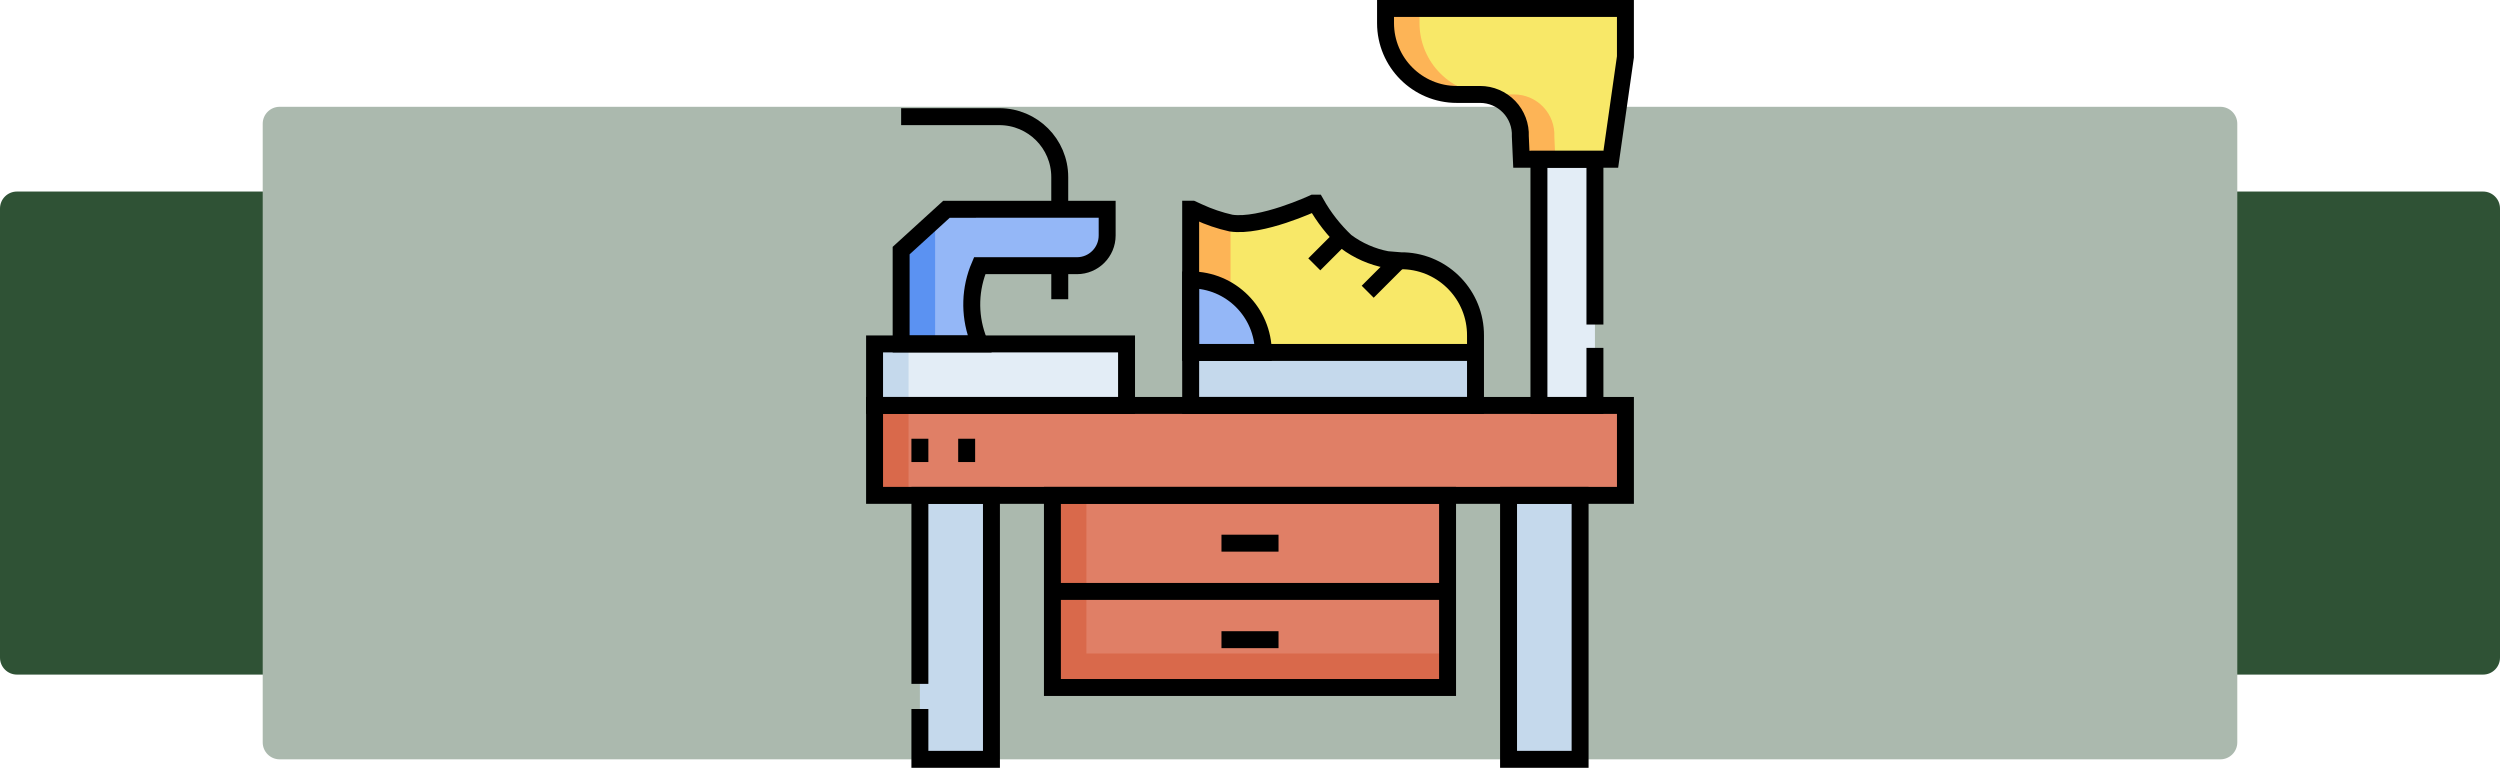
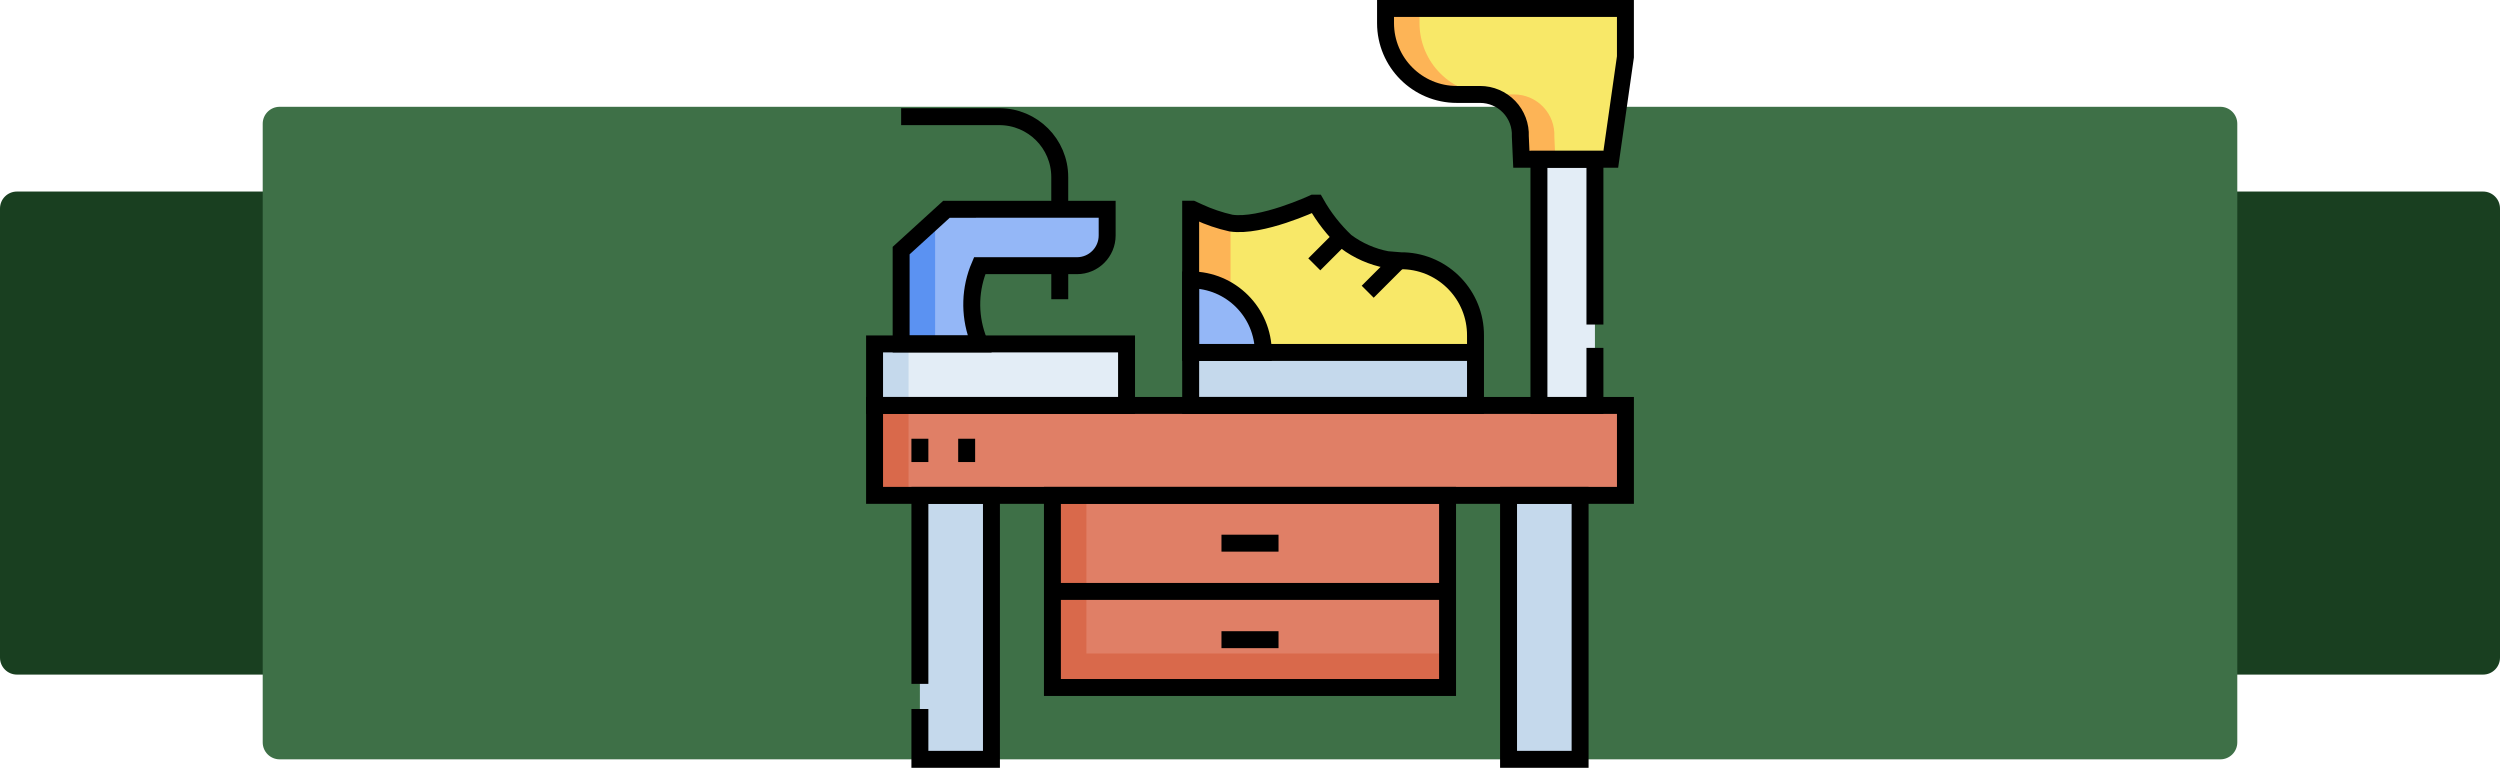
<svg xmlns="http://www.w3.org/2000/svg" width="295" height="90.602" viewBox="0 0 295 90.602">
  <g id="Group_1178838" data-name="Group 1178838" transform="translate(-1125.051 -370.398)">
    <g id="Group_1178751" data-name="Group 1178751" transform="translate(0 -24)">
-       <rect id="Rectangle_405094" data-name="Rectangle 405094" width="295" height="57" rx="2" transform="translate(1125.051 417)" fill="#2f5235" />
-       <rect id="Rectangle_405095" data-name="Rectangle 405095" width="233" height="77" rx="2" transform="translate(1156.051 407)" fill="#abb9ae" />
+       <rect id="Rectangle_405094" data-name="Rectangle 405094" width="295" height="57" rx="2" transform="translate(1125.051 417)" fill="#193f20" />
+       <rect id="Rectangle_405095" data-name="Rectangle 405095" width="233" height="77" rx="2" transform="translate(1156.051 407)" fill="#3e7047" />
    </g>
    <g id="workspace_8653943" transform="translate(1220.75 363.898)">
      <g id="Group_1178831" data-name="Group 1178831" transform="translate(7.5 7.5)">
        <rect id="Rectangle_405500" data-name="Rectangle 405500" width="8.443" height="31.149" transform="translate(5.348 57.452)" fill="#c5d9ec" />
        <rect id="Rectangle_405501" data-name="Rectangle 405501" width="8.443" height="31.149" transform="translate(74.81 57.452)" fill="#c5d9ec" />
        <rect id="Rectangle_405502" data-name="Rectangle 405502" width="88.602" height="10.612" transform="translate(0 46.841)" fill="#e07f66" />
        <rect id="Rectangle_405503" data-name="Rectangle 405503" width="4.011" height="10.611" transform="translate(0 46.841)" fill="#d9694b" />
        <rect id="Rectangle_405504" data-name="Rectangle 405504" width="29.734" height="7.258" transform="translate(0 39.583)" fill="#e3edf6" />
        <rect id="Rectangle_405505" data-name="Rectangle 405505" width="4.011" height="7.259" transform="translate(0 39.582)" fill="#c5d9ec" />
        <path id="Path_1034682" data-name="Path 1034682" d="M30.432,140.426,25.084,145.3v11.012h9.271l-.28-.8a11.622,11.622,0,0,1,.28-8.432H45.83a3.565,3.565,0,0,0,3.565-3.565v-3.091Z" transform="translate(-21.949 -116.729)" fill="#94b7f7" />
        <path id="Path_1034683" data-name="Path 1034683" d="M29.091,147.26v14.666H25.08V150.915Z" transform="translate(-21.946 -122.345)" fill="#5b92f2" />
        <rect id="Rectangle_405506" data-name="Rectangle 405506" width="6.608" height="29.046" transform="translate(78.395 17.795)" fill="#e3edf6" />
        <path id="Path_1034684" data-name="Path 1034684" d="M372.294,25.295H361.739l-.121-2.687a4.757,4.757,0,0,0-4.752-4.964h-2.735a8.419,8.419,0,0,1-8.419-8.419V7.5h28.307v5.709Z" transform="translate(-285.418 -7.5)" fill="#f8e868" />
        <path id="Path_1034685" data-name="Path 1034685" d="M365.748,25.3h-4.011l-.119-2.688a4.758,4.758,0,0,0-4.753-4.965H354.13a8.419,8.419,0,0,1-8.42-8.418V7.5h4.011V9.225a8.419,8.419,0,0,0,8.42,8.418h2.735a4.758,4.758,0,0,1,4.753,4.965Z" transform="translate(-285.416 -7.501)" fill="#fdb456" />
        <rect id="Rectangle_405507" data-name="Rectangle 405507" width="46.627" height="22.671" transform="translate(20.987 57.452)" fill="#e07f66" />
        <path id="Path_1034686" data-name="Path 1034686" d="M171.849,348.43v4.011H125.22V329.77h4.011v18.66Z" transform="translate(-104.234 -272.318)" fill="#d9694b" />
        <g id="Group_1178830" data-name="Group 1178830" transform="translate(37.298 22.967)">
          <path id="Path_1034687" data-name="Path 1034687" d="M250.333,151.98v8.225h-33.61V148.427l0,5.523v-16.9h.188c.249.115.374.178.713.326,0,0,0,0,0,0a19.415,19.415,0,0,0,3.8,1.3l.052.006c3.564.531,9.742-2.357,9.742-2.357h.274a19.14,19.14,0,0,0,3.545,4.532A11.792,11.792,0,0,0,239.9,143c.554.044,1.1.09,1.656.136.117,0,.234,0,.349,0A8.786,8.786,0,0,1,250.333,151.98Z" transform="translate(-216.721 -136.331)" fill="#f8e868" />
          <rect id="Rectangle_405508" data-name="Rectangle 405508" width="33.61" height="6.255" transform="translate(0.002 17.62)" fill="#c5d9ec" />
          <path id="Path_1034688" data-name="Path 1034688" d="M221.439,141.988V155c-2.426,0-4.185-.008-4.706-.012V140.355h.186c.249.115.374.178.713.326,0,0,0,0,0,0A19.425,19.425,0,0,0,221.439,141.988Z" transform="translate(-216.731 -139.638)" fill="#fdb456" />
          <path id="Path_1034689" data-name="Path 1034689" d="M225.3,195.73c-4.335.006-7.8-.008-8.572-.012V187.16A8.571,8.571,0,0,1,225.3,195.73Z" transform="translate(-216.726 -178.099)" fill="#94b7f7" />
        </g>
      </g>
      <g id="Group_1178837" data-name="Group 1178837" transform="translate(7.5 7.5)">
        <path id="Path_1034690" data-name="Path 1034690" d="M37.5,354.982v5.939h8.443V329.772H37.5v22.245" transform="translate(-32.152 -272.32)" fill="none" stroke="#000" stroke-miterlimit="10" stroke-width="2" />
        <rect id="Rectangle_405509" data-name="Rectangle 405509" width="8.443" height="31.149" transform="translate(74.81 57.452)" fill="none" stroke="#000" stroke-miterlimit="10" stroke-width="2" />
        <rect id="Rectangle_405510" data-name="Rectangle 405510" width="88.602" height="10.612" transform="translate(0 46.841)" fill="none" stroke="#000" stroke-miterlimit="10" stroke-width="2" />
        <rect id="Rectangle_405511" data-name="Rectangle 405511" width="29.734" height="7.258" transform="translate(0 39.583)" fill="none" stroke="#000" stroke-miterlimit="10" stroke-width="2" />
        <path id="Path_1034691" data-name="Path 1034691" d="M30.432,140.426,25.084,145.3v11.012h9.271l-.28-.8a11.622,11.622,0,0,1,.28-8.432H45.83a3.565,3.565,0,0,0,3.565-3.565v-3.091Z" transform="translate(-21.949 -116.729)" fill="none" stroke="#000" stroke-miterlimit="10" stroke-width="2" />
        <path id="Path_1034692" data-name="Path 1034692" d="M43.8,90.057v-3.8a7.131,7.131,0,0,0-7.131-7.131H25.084" transform="translate(-21.949 -66.36)" fill="none" stroke="#000" stroke-miterlimit="10" stroke-width="2" />
        <line id="Line_667" data-name="Line 667" y2="3.955" transform="translate(21.854 30.354)" fill="none" stroke="#000" stroke-miterlimit="10" stroke-width="2" />
        <path id="Path_1034693" data-name="Path 1034693" d="M453.858,126.818v-19.5H447.25v29.046h6.608v-6.792" transform="translate(-368.855 -89.522)" fill="none" stroke="#000" stroke-miterlimit="10" stroke-width="2" />
        <path id="Path_1034694" data-name="Path 1034694" d="M372.294,25.295H361.739l-.121-2.687a4.757,4.757,0,0,0-4.752-4.964h-2.735a8.419,8.419,0,0,1-8.419-8.419V7.5h28.307v5.709Z" transform="translate(-285.418 -7.5)" fill="none" stroke="#000" stroke-miterlimit="10" stroke-width="2" />
        <rect id="Rectangle_405512" data-name="Rectangle 405512" width="46.627" height="22.671" transform="translate(20.987 57.452)" fill="none" stroke="#000" stroke-miterlimit="10" stroke-width="2" />
        <line id="Line_668" data-name="Line 668" x2="46.627" transform="translate(20.987 68.788)" fill="none" stroke="#000" stroke-miterlimit="10" stroke-width="2" />
        <line id="Line_669" data-name="Line 669" x2="6.732" transform="translate(40.935 63.094)" fill="none" stroke="#000" stroke-miterlimit="10" stroke-width="2" />
        <line id="Line_670" data-name="Line 670" x2="6.732" transform="translate(40.935 74.482)" fill="none" stroke="#000" stroke-miterlimit="10" stroke-width="2" />
        <line id="Line_671" data-name="Line 671" y1="2.75" transform="translate(5.348 50.771)" fill="none" stroke="#000" stroke-miterlimit="10" stroke-width="2" stroke-dasharray="15 15 15 15" />
        <line id="Line_672" data-name="Line 672" y1="2.75" transform="translate(10.867 50.771)" fill="none" stroke="#000" stroke-miterlimit="10" stroke-width="2" stroke-dasharray="15 15 15 15" />
        <g id="Group_1178836" data-name="Group 1178836" transform="translate(37.299 22.967)">
          <g id="Group_1178835" data-name="Group 1178835">
            <g id="Group_1178834" data-name="Group 1178834">
              <g id="Group_1178833" data-name="Group 1178833">
                <g id="Group_1178832" data-name="Group 1178832">
                  <path id="Path_1034695" data-name="Path 1034695" d="M216.727,153.949v-16.9h.188c.249.115.374.178.713.326,0,0,0,0,0,0a18.919,18.919,0,0,0,3.854,1.311c3.564.531,9.742-2.357,9.742-2.357h.274a19.138,19.138,0,0,0,3.545,4.532A11.79,11.79,0,0,0,239.9,143c.554.044,1.1.09,1.656.136q.175,0,.348,0a8.785,8.785,0,0,1,8.434,8.838V160.2H216.728V148.425" transform="translate(-216.727 -136.329)" fill="none" stroke="#000" stroke-miterlimit="10" stroke-width="2" />
                  <line id="Line_673" data-name="Line 673" x1="3.175" y2="3.175" transform="translate(14.587 4.051)" fill="none" stroke="#000" stroke-miterlimit="10" stroke-width="2" />
                  <line id="Line_674" data-name="Line 674" x1="3.672" y2="3.672" transform="translate(20.889 6.787)" fill="none" stroke="#000" stroke-miterlimit="10" stroke-width="2" />
                  <path id="Path_1034696" data-name="Path 1034696" d="M225.3,195.73c-4.335.006-7.8-.008-8.572-.012V187.16A8.571,8.571,0,0,1,225.3,195.73Z" transform="translate(-216.727 -178.098)" fill="none" stroke="#000" stroke-miterlimit="10" stroke-width="2" />
                  <line id="Line_675" data-name="Line 675" x2="33.707" transform="translate(0 17.62)" fill="none" stroke="#000" stroke-miterlimit="10" stroke-width="2" />
                </g>
              </g>
            </g>
          </g>
        </g>
      </g>
    </g>
  </g>
</svg>
